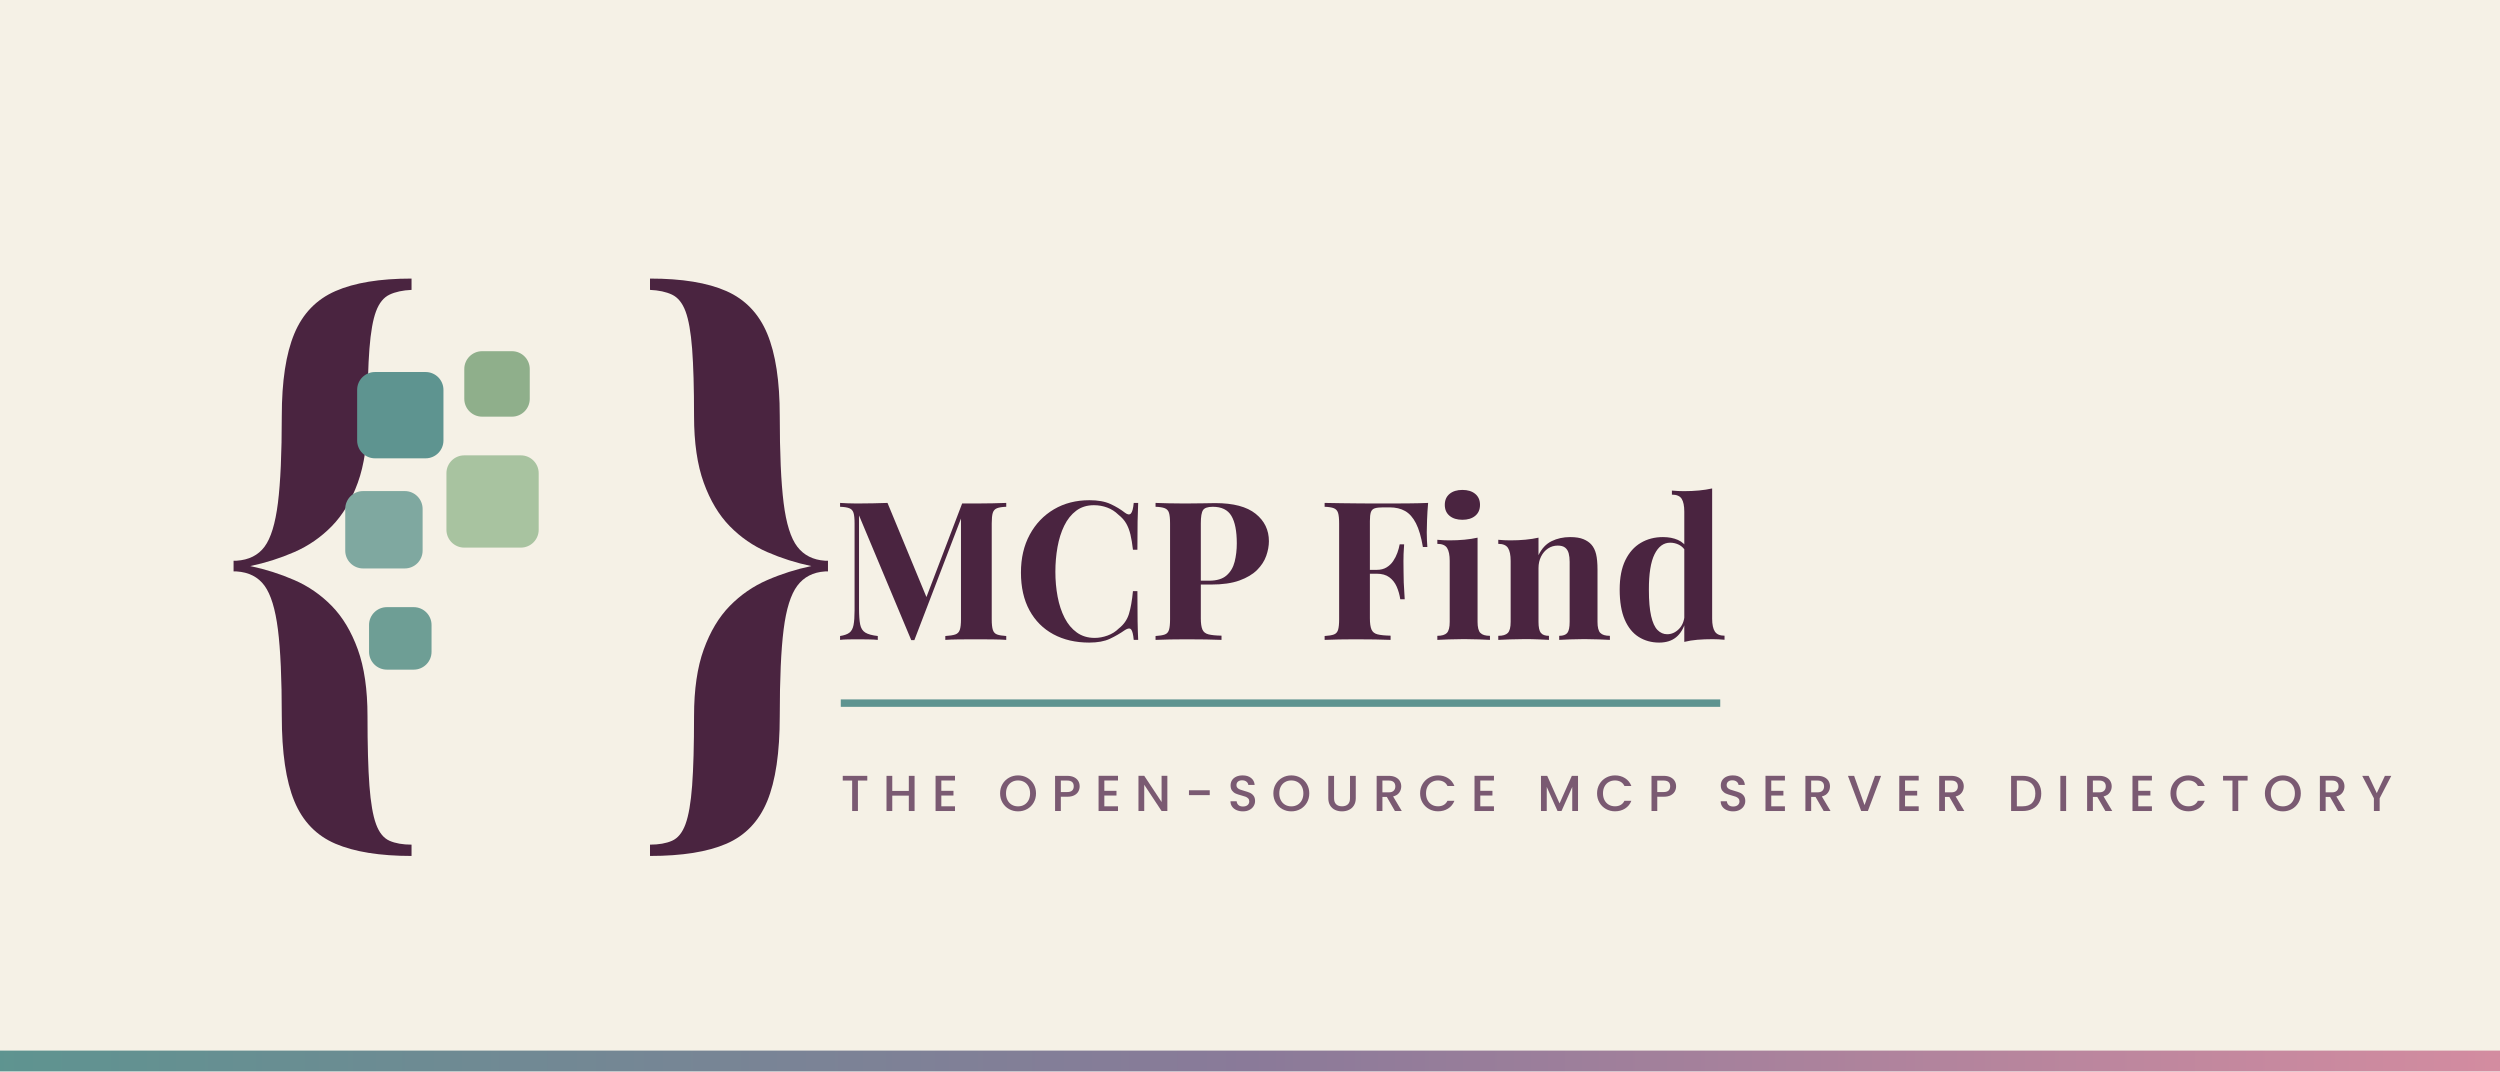
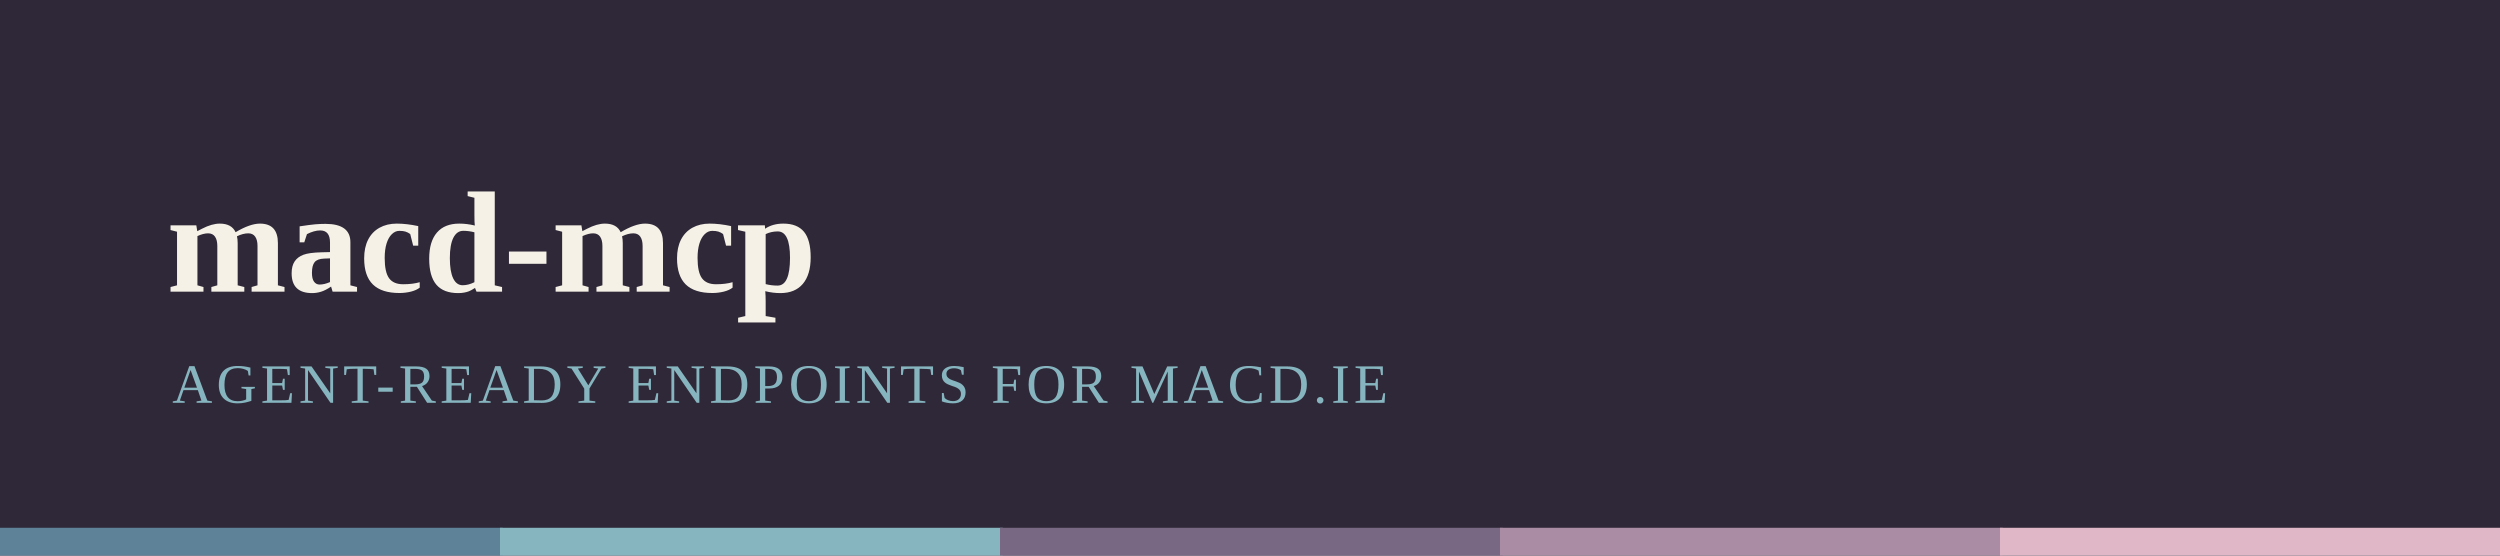
- <svg xmlns="http://www.w3.org/2000/svg" width="1680" height="720" viewBox="0 0 1680 720">
-   <rect width="1680" height="720" fill="#F5F1E6" />
-   <g fill="#4A2440">
-     <path d="M316.398 782V763Q294.198 762 279.398 755.0Q264.598 748 256.736 727.0Q248.873 706 245.636 664.0Q242.398 622 242.398 551Q242.398 484 226.098 439.0Q209.799 394 182.399 366.0Q154.999 338 119.38 322.5Q83.76 307 45.4 299Q83.76 291 119.38 275.5Q154.999 260 182.399 232.0Q209.799 204 226.098 159.0Q242.398 114 242.398 47Q242.398 -27 245.636 -70.0Q248.873 -113 256.736 -134.5Q264.598 -156 279.398 -162.5Q294.198 -169 316.398 -169V-188Q236.599 -188 188.6 -167.5Q140.6 -147 119.5 -96.0Q98.4 -45 98.4 47Q98.4 141 91.9 192.5Q85.4 244 69.4 266.0Q53.4 288 22.4 290H17.4V308H22.4Q53.4 310 69.4 331.5Q85.4 353 91.9 405.0Q98.4 457 98.4 551Q98.4 639 119.5 689.5Q140.6 740 188.6 761.0Q236.599 782 316.398 782Z" transform="translate(150.00,500.00) scale(0.4,-0.4)" />
-     <path d="M17 782Q97.8 782 145.299 761.0Q192.799 740 213.899 689.5Q234.998 639 234.998 551Q234.998 457 241.498 405.0Q247.998 353 264.498 331.5Q280.998 310 310.998 308H315.998V290H310.998Q280.998 288 264.498 266.0Q247.998 244 241.498 192.5Q234.998 141 234.998 47Q234.998 -45 213.899 -96.0Q192.799 -147 145.299 -167.5Q97.8 -188 17 -188V-169Q39.2 -169 54 -162.5Q68.801 -156 76.663 -134.5Q84.526 -113 87.763 -70.0Q91.001 -27 91.001 47Q91.001 114 107.3 159.0Q123.6 204 151 232.0Q178.4 260 214.019 275.5Q249.639 291 287.998 299Q249.639 307 214.019 322.5Q178.4 338 151 366.0Q123.6 394 107.3 439.0Q91.001 484 91.001 551Q91.001 622 87.763 664.0Q84.526 706 76.663 727.0Q68.801 748 54 755.0Q39.2 762 17 763Z" transform="translate(430.00,500.00) scale(0.4,-0.4)" />
-   </g>
-   <rect x="240" y="250" width="58" height="58" rx="12" fill="#5E9490" />
-   <rect x="312" y="236" width="44" height="44" rx="12" fill="#8FAF8B" />
-   <rect x="232" y="330" width="52" height="52" rx="12" fill="#7FA8A0" />
-   <rect x="300" y="306" width="62" height="62" rx="12" fill="#A8C3A0" />
-   <rect x="248" y="408" width="42" height="42" rx="12" fill="#6E9E95" />
-   <g fill="#4A2440">
-     <path d="M893.797 708V688Q862.197 687 845.897 680.5Q829.597 674 824.197 656.5Q818.797 639 818.797 602V106Q818.797 70 824.497 52.0Q830.197 34 846.197 28.0Q862.197 22 893.797 20V0Q865.998 2 823.398 2.5Q780.798 3 736.799 3Q688.799 3 646.699 2.5Q604.6 2 578.8 0V20Q612.8 22 630.3 28.0Q647.8 34 653.8 52.0Q659.8 70 659.8 106V647L667.4 647L418.8 -1.4H402.8L132.801 643.4V163.998Q132.801 109.399 138.701 79.899Q144.601 50.4 165.301 37.7Q186 25 229.8 20V0Q210.6 2 179.8 2.5Q149 3 121.801 3Q98.6 3 74.6 2.5Q50.6 2 34.8 0V20Q67 25 83 37.1Q99 49.2 104.401 76.599Q109.801 103.999 109.801 151.999V602Q109.801 639 104.401 656.5Q99 674 82.7 680.5Q66.4 687 34.8 688V708Q50.6 707 74.6 706.0Q98.6 705 121.801 705Q165.4 705 206.599 706.0Q247.798 707 279.998 708L489.598 201.196L464.799 178.197L665.8 705Q682.599 705 700.999 705.0Q719.399 705 736.799 705Q780.798 705 823.398 706.0Q865.998 707 893.797 708Z" transform="translate(560.00,430.00) scale(0.13,-0.13)" />
-     <path d="M396.799 722Q462.799 722 505.299 702.5Q547.799 683 580.799 657Q600.799 642 611.299 653.5Q621.799 665 625.799 708H648.799Q646.799 669.2 645.799 613.5Q644.799 557.8 644.799 466H621.799Q616.599 512 608.799 544.7Q600.999 577.4 586.799 602Q572.599 626.599 546.6 646.999Q521.6 671.8 488.699 684Q455.799 696.2 419.998 696.2Q366.198 696.2 328.198 667.5Q290.198 638.801 266.498 590.101Q242.798 541.401 231.797 479.701Q220.797 418.001 220.797 352Q220.797 284.799 232.397 223.299Q243.998 161.799 268.498 113.899Q292.998 65.999 331.798 38.1Q370.598 10.2 423.998 10.2Q456.999 10.2 490.699 22.5Q524.4 34.8 548.2 58.601Q586.999 88.801 600.899 133.6Q614.799 178.4 621.799 252H644.799Q644.799 156.8 645.799 98.3Q646.799 39.8 648.799 0H625.799Q621.799 43 612.299 54.0Q602.799 65 580.799 51Q543.799 25 502.299 5.5Q460.799 -14 395.799 -14Q289.999 -14 210.4 29.0Q130.8 72 86.8 153.0Q42.8 234 42.8 348Q42.8 460 88.3 544.0Q133.8 628 213.4 675.0Q292.999 722 396.799 722Z" transform="translate(680.51,430.00) scale(0.13,-0.13)" />
-     <path d="M33.6 708Q59.4 707 101.5 706.0Q143.599 705 185.599 705Q234.399 705 279.199 706.0Q323.999 707 342.599 707Q482.198 707 550.898 652.0Q619.597 597 619.597 510Q619.597 474 605.797 434.5Q591.998 395 558.598 361.5Q525.198 328 467.298 307.0Q409.398 286 320.599 286H218.599V306H310.599Q369.599 306 400.5 333.0Q431.4 360 442.5 404.0Q453.6 448 453.6 499Q453.6 594 425.7 641.0Q397.799 688 329.598 688Q290.798 688 279.198 671.0Q267.598 654 267.598 602V112Q267.598 73 275.698 53.8Q283.798 34.6 306.998 28.6Q330.198 22.6 374.598 21.8V0Q343.798 1.4 294.798 2.2Q245.799 3 192.199 3Q148.999 3 107.8 2.2Q66.6 1.4 33.6 0V20Q65.8 22 81.8 28.0Q97.801 34 103.201 52.0Q108.601 70 108.601 106V602Q108.601 639 103.201 656.5Q97.801 674 81.5 680.5Q65.2 687 33.6 688Z" transform="translate(772.16,430.00) scale(0.13,-0.13)" />
-     <path d="M568.599 708Q564.599 662.8 563.099 620.674Q561.599 578.547 561.599 556.001Q561.599 533.528 562.599 513.864Q563.599 494.201 564.599 480.001H541.599Q528.599 557.8 505.8 602.5Q483 647.2 449.7 666.1Q416.4 685 369.6 685H336.598Q307.624 685 292.711 680.1Q277.798 675.2 272.698 660.325Q267.598 645.45 267.598 614V112Q267.598 73.3 275.698 53.95Q283.798 34.6 306.998 28.6Q330.198 22.6 374.598 21.8V0Q343.798 1.4 294.798 2.2Q245.799 3 192.199 3Q148.999 3 107.8 2.2Q66.6 1.4 33.6 0V20Q65.8 22 81.737 28.0Q97.673 34 103.137 52.0Q108.601 70 108.601 106V602Q108.601 639 103.06 656.5Q97.52 674 81.36 680.5Q65.2 687 33.6 688V708Q75.077 707 121.039 706.5Q167 706 212.052 705.5Q257.105 705 295.962 705.0Q334.82 705 359.599 705Q405.599 705 464.099 705.5Q522.599 706 568.599 708ZM419.599 362Q419.599 362 419.599 352Q419.599 342 419.599 342H237.598Q237.598 342 237.598 352Q237.598 362 237.598 362ZM444.598 494Q440.598 437 441.098 407Q441.598 377 441.598 352Q441.598 327 442.598 297Q443.598 267 447.598 210H424.598Q419.398 245 406.099 275.2Q392.799 305.4 367.999 323.7Q343.2 342 302.799 342V362Q332.8 362 353.599 374.6Q374.399 387.2 388.099 407.6Q401.799 428 409.899 450.8Q417.998 473.6 421.598 494Z" transform="translate(885.78,430.00) scale(0.13,-0.13)" />
-     <path d="M153.8 775.2Q195.399 775.2 220.099 754.7Q244.798 734.2 244.798 698Q244.798 661.801 220.099 641.301Q195.399 620.801 153.8 620.801Q112.2 620.801 87.5 641.301Q62.801 661.801 62.801 698Q62.801 734.2 87.5 754.7Q112.2 775.2 153.8 775.2ZM232.198 528.4V93.215Q232.198 51 246.699 36.0Q261.199 21 296.199 21V0Q277.539 1 239.669 2.5Q201.799 4 162.599 4Q123.892 4 84.046 2.5Q44.2 1 24.2 0V21Q59.2 21 73.701 36.0Q88.201 51 88.201 93.252V408.13Q88.201 453.4 74.727 474.9Q61.253 496.4 24.2 496.4V517.4Q56.2 514.4 86.2 514.4Q127.8 514.4 164.499 517.9Q201.199 521.4 232.198 528.4Z" transform="translate(962.74,430.00) scale(0.13,-0.13)" />
-     <path d="M395.599 531.4Q438.399 531.4 464.499 520.5Q490.599 509.6 505.799 492.2Q522.399 473.4 529.799 443.4Q537.199 413.4 537.199 362.4V93Q537.199 51 551.699 36.0Q566.199 21 601.199 21V0Q582.399 1 544.099 2.5Q505.8 4 469.2 4Q430.8 4 394.2 2.5Q357.6 1 339.2 0V21Q369.201 21 381.201 36.0Q393.201 51 393.201 93V403.599Q393.201 428.599 388.201 447.4Q383.201 466.2 369.901 476.8Q356.601 487.4 331.4 487.4Q303.8 487.4 281.299 472.4Q258.799 457.4 245.499 430.899Q232.198 404.398 232.198 371.398V93Q232.198 51 244.499 36.0Q256.799 21 286.199 21V0Q268.399 1 233.599 2.5Q198.799 4 162.199 4Q123.8 4 84 2.5Q44.2 1 24.2 0V21Q59.2 21 73.701 36.0Q88.201 51 88.201 93V408.4Q88.201 453.4 74.601 474.9Q61 496.4 24.2 496.4V517.4Q56.2 514.4 86.2 514.4Q127.8 514.4 164.499 517.9Q201.199 521.4 232.198 528.4V437.999Q256.999 489.199 299.899 510.3Q342.799 531.4 395.599 531.4Z" transform="translate(1003.69,430.00) scale(0.13,-0.13)" />
-     <path d="M515.799 782.8V109.6Q515.799 64.6 529.899 43.1Q543.999 21.6 579.799 21.6V0.6Q548.799 3.6 517.799 3.6Q476.2 3.6 439.8 0.6Q403.401 -2.4 371.801 -10.4V662.8Q371.801 707.8 358.201 729.3Q344.601 750.8 307.8 750.8V771.8Q339.8 768.8 369.8 768.8Q411.4 768.8 448.099 772.3Q484.799 775.8 515.799 782.8ZM261.401 531.4Q305.401 531.4 338.801 516.7Q372.201 501.999 391.201 467.799L379.401 457.199Q366.001 480.599 344.6 491.5Q323.2 502.4 298.799 502.4Q247.599 502.4 217.999 442.6Q188.398 382.8 188.798 258.8Q188.798 173.6 200.398 123.1Q211.999 72.6 233.499 50.9Q254.999 29.199 283.4 29.199Q317 29.199 343.801 55.9Q370.601 82.6 373.401 129.201L378.201 94.202Q363.002 41.001 329.401 13.501Q295.801 -14 241.8 -14Q182.8 -14 136.3 15.1Q89.8 44.2 63.8 104.8Q37.8 165.4 37.8 260.6Q37.8 351.6 66.901 411.5Q96.001 471.4 146.601 501.4Q197.201 531.4 261.401 531.4Z" transform="translate(1083.51,430.00) scale(0.13,-0.13)" />
-   </g>
-   <rect x="565" y="470" width="591" height="5" fill="#5E9490" />
-   <g fill="#7A5A72">
-     <path d="M524 695V602H339V0H225V602H39V695Z" transform="translate(565.00,545.00) scale(0.034,-0.034)" />
-     <path d="M630 695V0H516V304H189V0H75V695H189V397H516V695Z" transform="translate(593.18,545.00) scale(0.034,-0.034)" />
-     <path d="M189 603V399H429V306H189V93H459V0H75V696H459V603Z" transform="translate(626.15,545.00) scale(0.034,-0.034)" />
-     <path d="M37 349Q37 451 84.5 532.0Q132 613 213.5 658.5Q295 704 392 704Q490 704 571.5 658.5Q653 613 700.0 532.0Q747 451 747 349Q747 247 700.0 165.5Q653 84 571.5 38.5Q490 -7 392 -7Q295 -7 213.5 38.5Q132 84 84.5 165.5Q37 247 37 349ZM630 349Q630 426 599.5 484.0Q569 542 515.0 573.0Q461 604 392 604Q323 604 269.0 573.0Q215 542 184.5 484.0Q154 426 154 349Q154 272 184.5 213.5Q215 155 269.0 123.5Q323 92 392 92Q461 92 515.0 123.5Q569 155 599.5 213.5Q630 272 630 349Z" transform="translate(670.80,545.00) scale(0.034,-0.034)" />
-     <path d="M315 282H189V0H75V695H315Q395 695 450.5 667.5Q506 640 533.5 593.0Q561 546 561 488Q561 435 536.0 388.0Q511 341 456.0 311.5Q401 282 315 282ZM444 488Q444 602 315 602H189V375H315Q380 375 412.0 404.5Q444 434 444 488Z" transform="translate(706.46,545.00) scale(0.034,-0.034)" />
-     <path d="M189 603V399H429V306H189V93H459V0H75V696H459V603Z" transform="translate(735.69,545.00) scale(0.034,-0.034)" />
-     <path d="M646 0H532L189 519V0H75V696H189L532 178V696H646Z" transform="translate(762.50,545.00) scale(0.034,-0.034)" />
-     <path d="M498 410V314H87V410Z" transform="translate(796.02,545.00) scale(0.034,-0.034)" />
-     <path d="M58 192H180Q184 147 215.5 118.0Q247 89 304 89Q363 89 396.0 117.5Q429 146 429 191Q429 226 408.5 248.0Q388 270 357.5 282.0Q327 294 273 308Q205 326 162.5 344.5Q120 363 90.0 402.0Q60 441 60 506Q60 566 90.0 611.0Q120 656 174.0 680.0Q228 704 299 704Q400 704 464.5 653.5Q529 603 536 515H410Q407 553 374.0 580.0Q341 607 287 607Q238 607 207.0 582.0Q176 557 176 510Q176 478 195.5 457.5Q215 437 245.0 425.0Q275 413 327 399Q396 380 439.5 361.0Q483 342 513.5 302.5Q544 263 544 197Q544 144 515.5 97.0Q487 50 432.5 21.5Q378 -7 304 -7Q234 -7 178.0 17.5Q122 42 90.0 87.0Q58 132 58 192Z" transform="translate(824.91,545.00) scale(0.034,-0.034)" />
-     <path d="M37 349Q37 451 84.5 532.0Q132 613 213.5 658.5Q295 704 392 704Q490 704 571.5 658.5Q653 613 700.0 532.0Q747 451 747 349Q747 247 700.0 165.5Q653 84 571.5 38.5Q490 -7 392 -7Q295 -7 213.5 38.5Q132 84 84.5 165.5Q37 247 37 349ZM630 349Q630 426 599.5 484.0Q569 542 515.0 573.0Q461 604 392 604Q323 604 269.0 573.0Q215 542 184.5 484.0Q154 426 154 349Q154 272 184.5 213.5Q215 155 269.0 123.5Q323 92 392 92Q461 92 515.0 123.5Q569 155 599.5 213.5Q630 272 630 349Z" transform="translate(854.44,545.00) scale(0.034,-0.034)" />
-     <path d="M188 695V252Q188 173 229.5 133.0Q271 93 345 93Q420 93 461.5 133.0Q503 173 503 252V695H617V254Q617 169 580.0 110.0Q543 51 481.0 22.0Q419 -7 344 -7Q269 -7 207.5 22.0Q146 51 110.0 110.0Q74 169 74 254V695Z" transform="translate(890.10,545.00) scale(0.034,-0.034)" />
-     <path d="M436 0 276 278H189V0H75V695H315Q395 695 450.5 667.0Q506 639 533.5 592.0Q561 545 561 487Q561 419 521.5 363.5Q482 308 400 288L572 0ZM189 369H315Q379 369 411.5 401.0Q444 433 444 487Q444 541 412.0 571.5Q380 602 315 602H189Z" transform="translate(922.56,545.00) scale(0.034,-0.034)" />
-     <path d="M392 704Q503 704 589.5 649.5Q676 595 715 495H578Q551 550 503.0 577.0Q455 604 392 604Q323 604 269.0 573.0Q215 542 184.5 484.0Q154 426 154 349Q154 272 184.5 214.0Q215 156 269.0 124.5Q323 93 392 93Q455 93 503.0 120.0Q551 147 578 202H715Q676 102 589.5 48.0Q503 -6 392 -6Q294 -6 213.0 39.5Q132 85 84.5 166.0Q37 247 37 349Q37 451 84.5 532.0Q132 613 213.5 658.5Q295 704 392 704Z" transform="translate(953.05,545.00) scale(0.034,-0.034)" />
-     <path d="M189 603V399H429V306H189V93H459V0H75V696H459V603Z" transform="translate(988.33,545.00) scale(0.034,-0.034)" />
-     <path d="M807 695V0H693V476L481 0H402L189 476V0H75V695H198L442 150L685 695Z" transform="translate(1032.99,545.00) scale(0.034,-0.034)" />
-     <path d="M392 704Q503 704 589.5 649.5Q676 595 715 495H578Q551 550 503.0 577.0Q455 604 392 604Q323 604 269.0 573.0Q215 542 184.5 484.0Q154 426 154 349Q154 272 184.5 214.0Q215 156 269.0 124.5Q323 93 392 93Q455 93 503.0 120.0Q551 147 578 202H715Q676 102 589.5 48.0Q503 -6 392 -6Q294 -6 213.0 39.5Q132 85 84.5 166.0Q37 247 37 349Q37 451 84.5 532.0Q132 613 213.5 658.5Q295 704 392 704Z" transform="translate(1071.97,545.00) scale(0.034,-0.034)" />
-     <path d="M315 282H189V0H75V695H315Q395 695 450.5 667.5Q506 640 533.5 593.0Q561 546 561 488Q561 435 536.0 388.0Q511 341 456.0 311.5Q401 282 315 282ZM444 488Q444 602 315 602H189V375H315Q380 375 412.0 404.5Q444 434 444 488Z" transform="translate(1107.26,545.00) scale(0.034,-0.034)" />
-     <path d="M58 192H180Q184 147 215.5 118.0Q247 89 304 89Q363 89 396.0 117.5Q429 146 429 191Q429 226 408.5 248.0Q388 270 357.5 282.0Q327 294 273 308Q205 326 162.5 344.5Q120 363 90.0 402.0Q60 441 60 506Q60 566 90.0 611.0Q120 656 174.0 680.0Q228 704 299 704Q400 704 464.5 653.5Q529 603 536 515H410Q407 553 374.0 580.0Q341 607 287 607Q238 607 207.0 582.0Q176 557 176 510Q176 478 195.5 457.5Q215 437 245.0 425.0Q275 413 327 399Q396 380 439.5 361.0Q483 342 513.5 302.5Q544 263 544 197Q544 144 515.5 97.0Q487 50 432.5 21.5Q378 -7 304 -7Q234 -7 178.0 17.5Q122 42 90.0 87.0Q58 132 58 192Z" transform="translate(1154.33,545.00) scale(0.034,-0.034)" />
-     <path d="M189 603V399H429V306H189V93H459V0H75V696H459V603Z" transform="translate(1183.86,545.00) scale(0.034,-0.034)" />
-     <path d="M436 0 276 278H189V0H75V695H315Q395 695 450.5 667.0Q506 639 533.5 592.0Q561 545 561 487Q561 419 521.5 363.5Q482 308 400 288L572 0ZM189 369H315Q379 369 411.5 401.0Q444 433 444 487Q444 541 412.0 571.5Q380 602 315 602H189Z" transform="translate(1210.68,545.00) scale(0.034,-0.034)" />
-     <path d="M674 695 413 0H281L19 695H141L347 117L554 695Z" transform="translate(1241.17,545.00) scale(0.034,-0.034)" />
-     <path d="M189 603V399H429V306H189V93H459V0H75V696H459V603Z" transform="translate(1273.76,545.00) scale(0.034,-0.034)" />
-     <path d="M436 0 276 278H189V0H75V695H315Q395 695 450.5 667.0Q506 639 533.5 592.0Q561 545 561 487Q561 419 521.5 363.5Q482 308 400 288L572 0ZM189 369H315Q379 369 411.5 401.0Q444 433 444 487Q444 541 412.0 571.5Q380 602 315 602H189Z" transform="translate(1300.58,545.00) scale(0.034,-0.034)" />
-     <path d="M671 345Q671 239 625.5 161.0Q580 83 496.5 41.5Q413 0 302 0H75V695H302Q413 695 496.5 652.5Q580 610 625.5 530.5Q671 451 671 345ZM554 345Q554 466 489.0 534.0Q424 602 302 602H189V93H302Q424 93 489.0 159.0Q554 225 554 345Z" transform="translate(1348.91,545.00) scale(0.034,-0.034)" />
-     <path d="M189 695V0H75V695Z" transform="translate(1382.01,545.00) scale(0.034,-0.034)" />
-     <path d="M436 0 276 278H189V0H75V695H315Q395 695 450.5 667.0Q506 639 533.5 592.0Q561 545 561 487Q561 419 521.5 363.5Q482 308 400 288L572 0ZM189 369H315Q379 369 411.5 401.0Q444 433 444 487Q444 541 412.0 571.5Q380 602 315 602H189Z" transform="translate(1399.99,545.00) scale(0.034,-0.034)" />
-     <path d="M189 603V399H429V306H189V93H459V0H75V696H459V603Z" transform="translate(1430.48,545.00) scale(0.034,-0.034)" />
-     <path d="M392 704Q503 704 589.5 649.5Q676 595 715 495H578Q551 550 503.0 577.0Q455 604 392 604Q323 604 269.0 573.0Q215 542 184.5 484.0Q154 426 154 349Q154 272 184.5 214.0Q215 156 269.0 124.5Q323 93 392 93Q455 93 503.0 120.0Q551 147 578 202H715Q676 102 589.5 48.0Q503 -6 392 -6Q294 -6 213.0 39.5Q132 85 84.5 166.0Q37 247 37 349Q37 451 84.5 532.0Q132 613 213.5 658.5Q295 704 392 704Z" transform="translate(1457.29,545.00) scale(0.034,-0.034)" />
-     <path d="M524 695V602H339V0H225V602H39V695Z" transform="translate(1492.57,545.00) scale(0.034,-0.034)" />
-     <path d="M37 349Q37 451 84.5 532.0Q132 613 213.5 658.5Q295 704 392 704Q490 704 571.5 658.5Q653 613 700.0 532.0Q747 451 747 349Q747 247 700.0 165.5Q653 84 571.5 38.5Q490 -7 392 -7Q295 -7 213.5 38.5Q132 84 84.5 165.5Q37 247 37 349ZM630 349Q630 426 599.5 484.0Q569 542 515.0 573.0Q461 604 392 604Q323 604 269.0 573.0Q215 542 184.5 484.0Q154 426 154 349Q154 272 184.5 213.5Q215 155 269.0 123.5Q323 92 392 92Q461 92 515.0 123.5Q569 155 599.5 213.5Q630 272 630 349Z" transform="translate(1520.75,545.00) scale(0.034,-0.034)" />
-     <path d="M436 0 276 278H189V0H75V695H315Q395 695 450.5 667.0Q506 639 533.5 592.0Q561 545 561 487Q561 419 521.5 363.5Q482 308 400 288L572 0ZM189 369H315Q379 369 411.5 401.0Q444 433 444 487Q444 541 412.0 571.5Q380 602 315 602H189Z" transform="translate(1556.41,545.00) scale(0.034,-0.034)" />
-     <path d="M590 695 360 252V0H246V252L15 695H142L303 354L464 695Z" transform="translate(1586.89,545.00) scale(0.034,-0.034)" />
-   </g>
-   <linearGradient id="g" x1="0" y1="0" x2="1" y2="0">
-     <stop offset="0" stop-color="#5E9490" />
-     <stop offset="0.5" stop-color="#8A7A99" />
-     <stop offset="1" stop-color="#D48CA0" />
-   </linearGradient>
-   <rect x="0" y="706" width="1680" height="14" fill="url(#g)" />
+ <svg xmlns="http://www.w3.org/2000/svg" width="900" height="200" viewBox="0 0 900 200" role="img" aria-label="macd-mcp: agent-ready endpoints for macd.ie">
+   <rect width="900" height="200" fill="#2F2838" />
+   <text x="60" y="105" font-family="Georgia, 'Times New Roman', serif" font-size="52" font-weight="bold" fill="#F5F1E6">macd-mcp</text>
+   <text x="62" y="145" font-family="Georgia, 'Times New Roman', serif" font-size="20" letter-spacing="1.5" fill="#86B5BF">AGENT-READY ENDPOINTS FOR MACD.IE</text>
+   <rect x="0.0" y="190" width="181.0" height="10" fill="#5E8298" />
+   <rect x="180.0" y="190" width="181.0" height="10" fill="#86B5BF" />
+   <rect x="360.0" y="190" width="181.0" height="10" fill="#786883" />
+   <rect x="540.0" y="190" width="181.0" height="10" fill="#AA8CA4" />
+   <rect x="720.0" y="190" width="181.0" height="10" fill="#E0B7C7" />
</svg>
